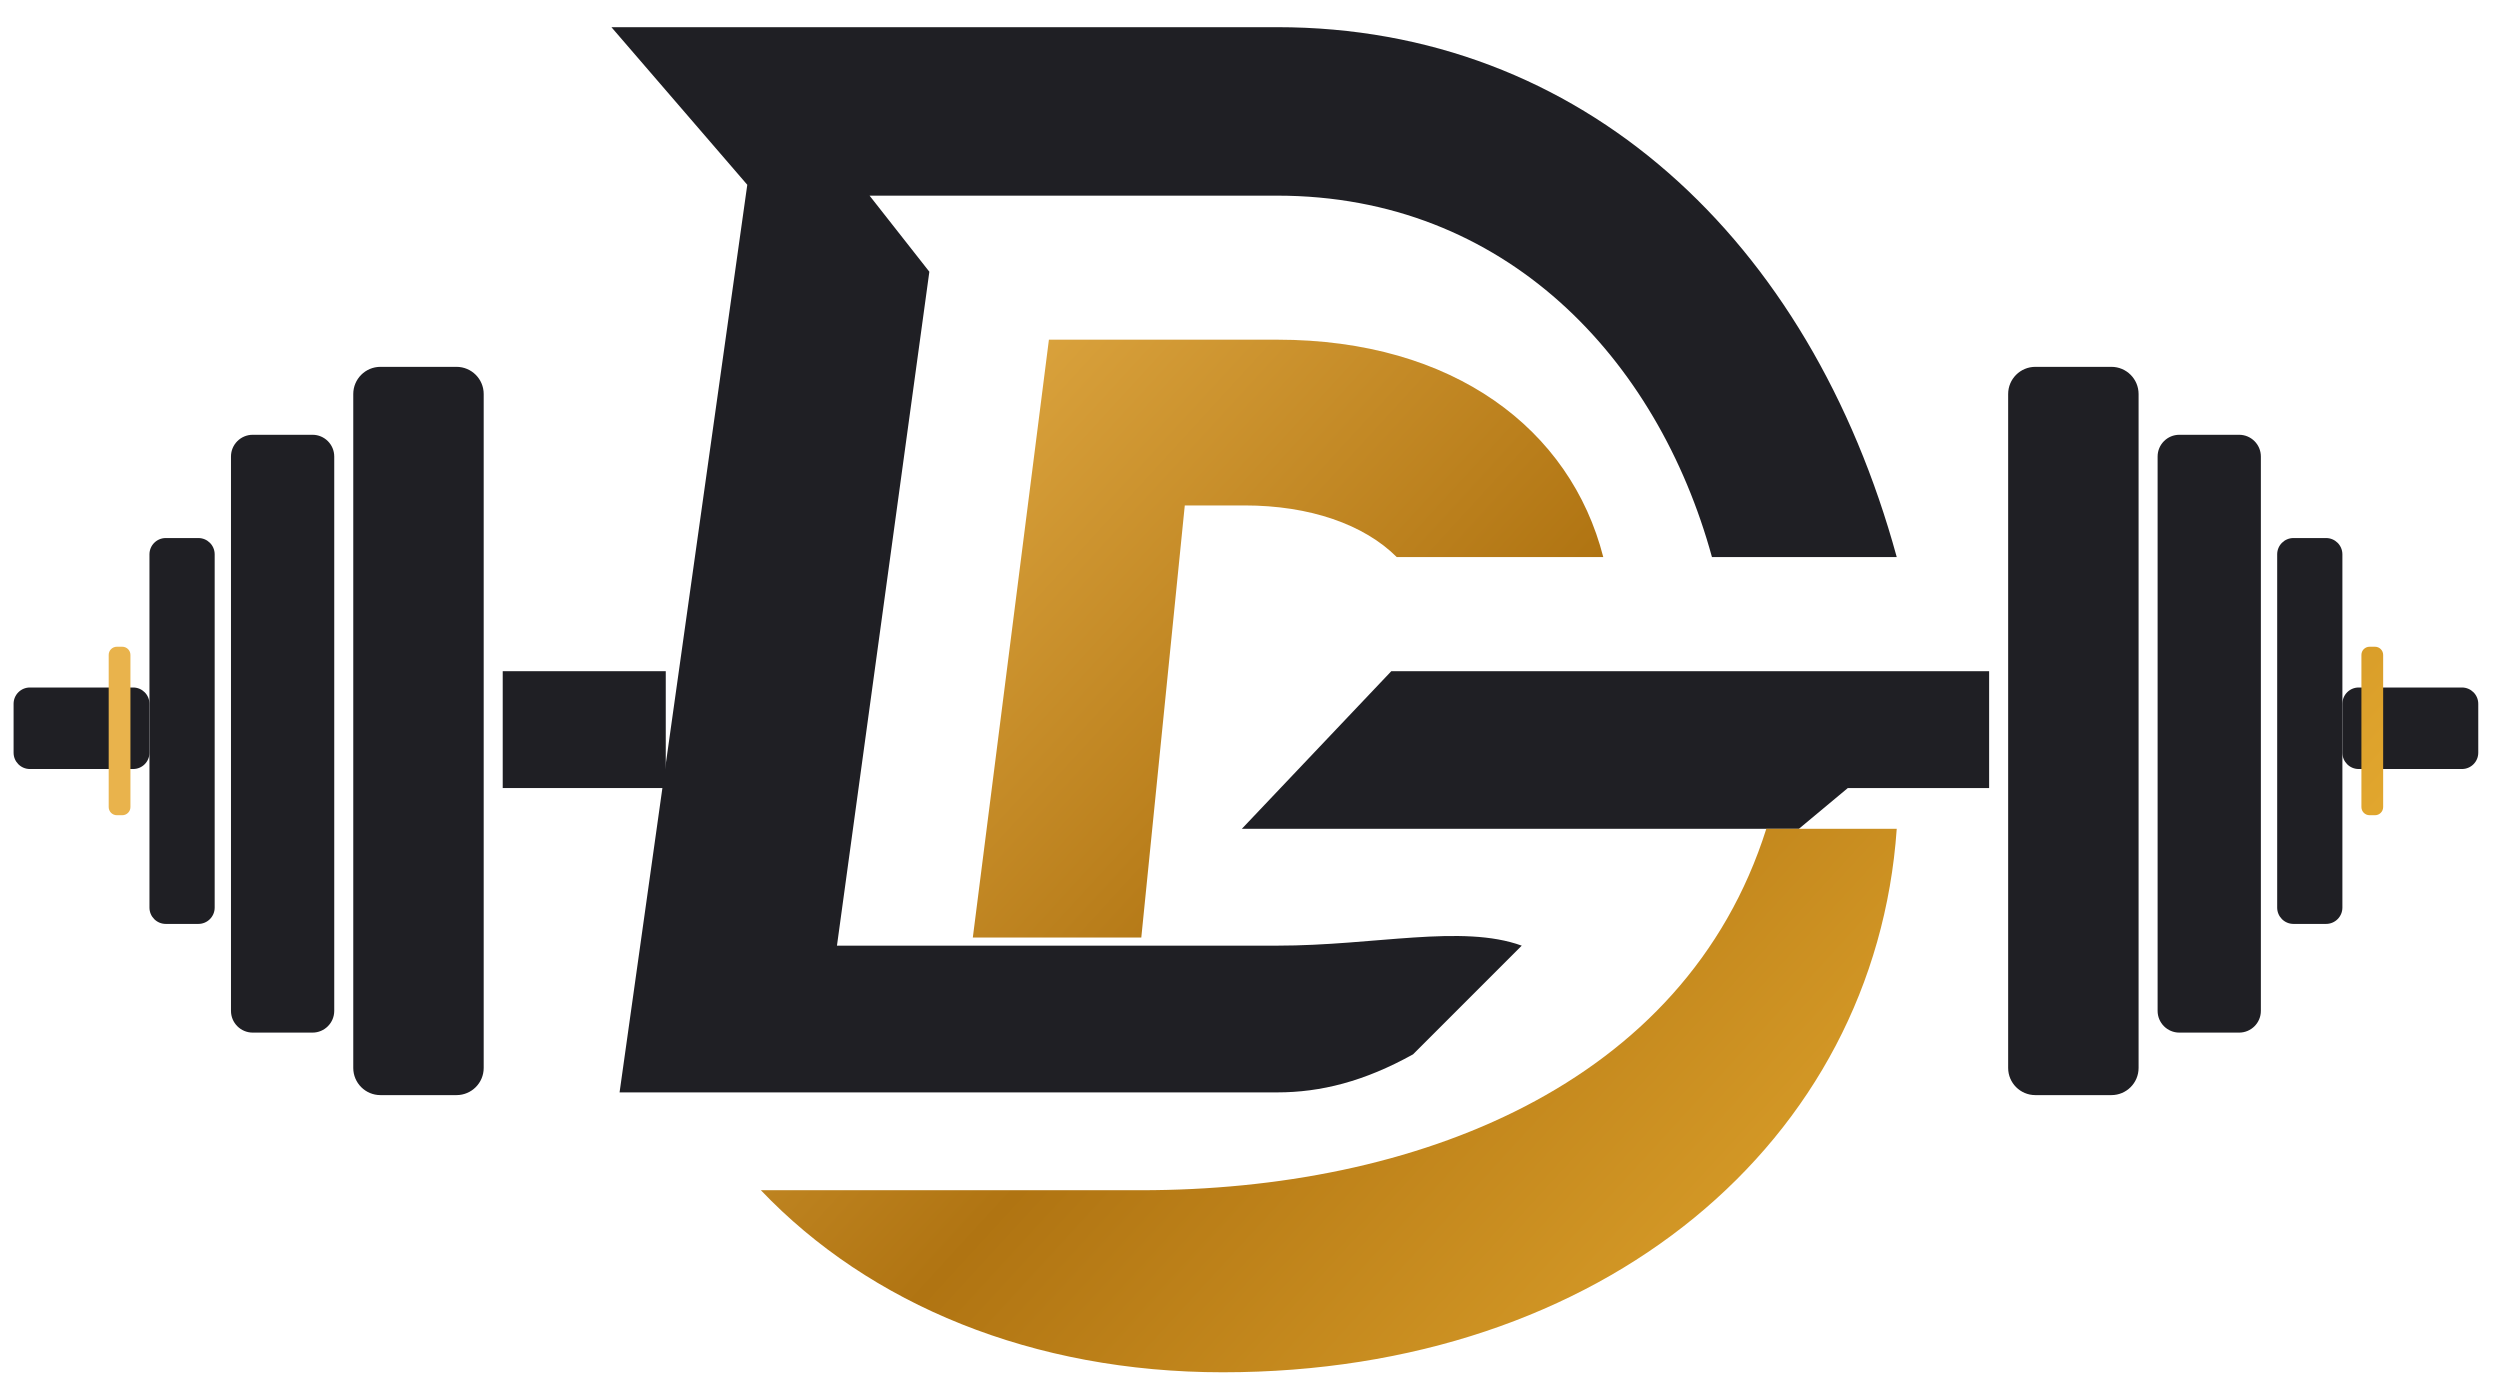
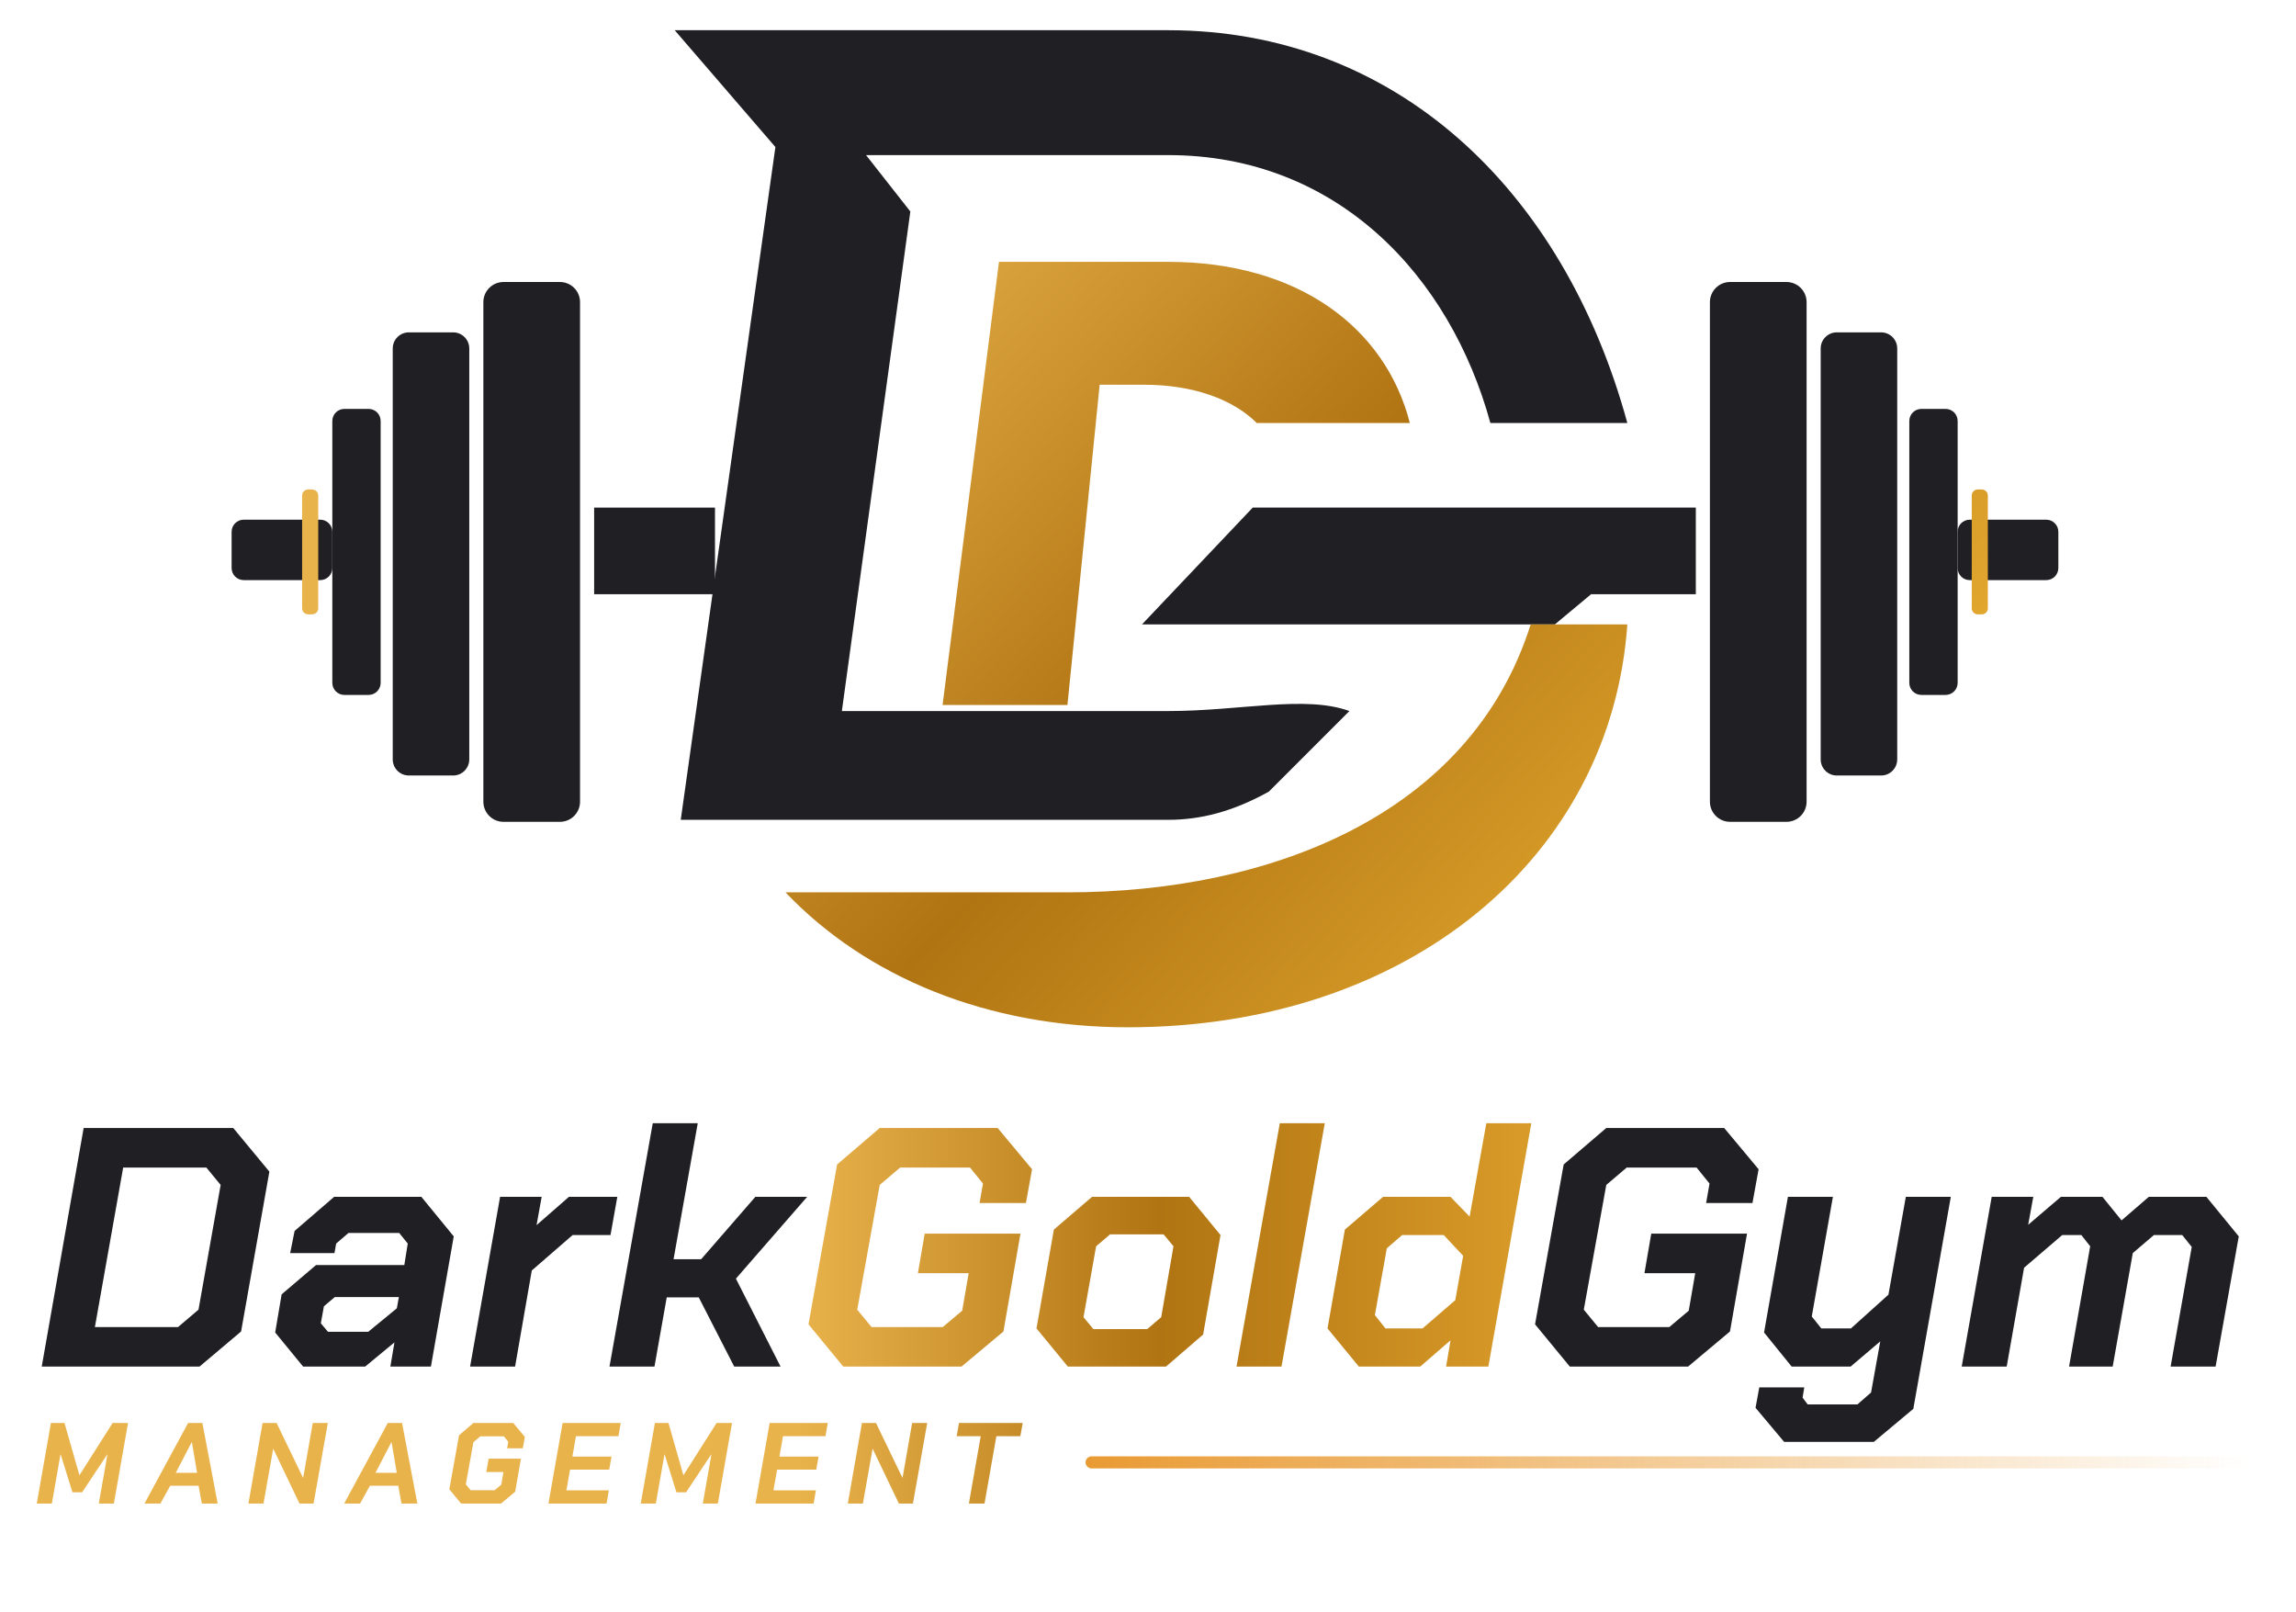
- <svg xmlns="http://www.w3.org/2000/svg" viewBox="170 240 920 515" fill="none">
+ <svg xmlns="http://www.w3.org/2000/svg" viewBox="60 235 1140 800" fill="none">
  <defs>
-     <linearGradient id="dgGold" x1="450" y1="360" x2="870" y2="745" gradientUnits="userSpaceOnUse">
+     <linearGradient id="dgGym" x1="450" y1="360" x2="870" y2="745" gradientUnits="userSpaceOnUse">
      <stop offset="0" stop-color="#e9b34c" />
      <stop offset="0.5" stop-color="#b07412" />
      <stop offset="1" stop-color="#e3a82f" />
+     </linearGradient>
+     <linearGradient id="dgGymWord" x1="456" y1="0" x2="817" y2="0" gradientUnits="userSpaceOnUse">
+       <stop offset="0" stop-color="#e9b34c" />
+       <stop offset="0.5" stop-color="#b07412" />
+       <stop offset="1" stop-color="#d89a28" />
+     </linearGradient>
+     <linearGradient id="dgGymLine" x1="575" y1="0" x2="1177" y2="0" gradientUnits="userSpaceOnUse">
+       <stop offset="0" stop-color="#e8962a" />
+       <stop offset="1" stop-color="#e8962a" stop-opacity="0" />
    </linearGradient>
  </defs>
  <g fill="#1f1f24">
    <rect x="300" y="375" width="48" height="268" rx="10" />
    <rect x="255" y="400" width="38" height="220" rx="8" />
    <rect x="225" y="438" width="24" height="142" rx="6" />
    <rect x="175" y="493" width="50" height="30" rx="6" />
    <rect x="355" y="487" width="60" height="43" />
  </g>
-   <rect x="210" y="478" width="8" height="62" rx="3" fill="url(#dgGold)" />
  <g transform="translate(1257 0) scale(-1 1)" fill="#1f1f24">
    <rect x="300" y="375" width="48" height="268" rx="10" />
    <rect x="255" y="400" width="38" height="220" rx="8" />
    <rect x="225" y="438" width="24" height="142" rx="6" />
    <rect x="175" y="493" width="50" height="30" rx="6" />
  </g>
-   <rect x="1039" y="478" width="8" height="62" rx="3" fill="url(#dgGold)" />
+   <rect x="210" y="478" width="8" height="62" rx="3" fill="url(#dgGym)" />
+   <rect x="1039" y="478" width="8" height="62" rx="3" fill="url(#dgGym)" />
  <path fill="#1f1f24" d="M395 250H640C752 250 836 328 868 445H800C780 372 724 312 640 312H490L512 340L478 588H640C676 588 708 580 730 588L690 628C672 638 656 642 640 642H398L445 308Z" />
  <path fill="#1f1f24" d="M627 545L682 487H902V530H850L832 545Z" />
-   <path fill="url(#dgGold)" d="M556 365H640C705 365 748 398 760 445H684C672 433 652 426 628 426H606L590 585H528Z" />
-   <path fill="url(#dgGold)" d="M868 545C860 660 760 745 620 745C550 745 490 720 450 678H590C690 678 790 640 820 545Z" />
+   <path fill="url(#dgGym)" d="M556 365H640C705 365 748 398 760 445H684C672 433 652 426 628 426H606L590 585H528Z" />
+   <path fill="url(#dgGym)" d="M868 545C860 660 760 745 620 745C550 745 490 720 450 678H590C690 678 790 640 820 545Z" />
+   <path fill="#1f1f24" d="M101.535 795.0H175.816L193.751 816.658L179.707 896.015L159.064 913.443H80.723ZM148.404 893.816 158.557 885.186 169.555 823.257 162.448 814.628H121.162L107.118 893.816ZM196.628 896.523 199.843 877.572 216.932 863.02H260.756L262.448 852.36L258.218 847.115H233.007L226.915 852.36L226.069 857.098H204.073L206.272 846.1L225.9 829.179H269.217L285.291 848.807L273.954 913.443H253.819L255.849 901.43L241.298 913.443H210.503ZM242.821 896.184 257.034 884.509 258.049 878.926H226.239L220.824 883.494L219.301 891.954L222.854 896.184ZM308.303 829.179H328.946L326.408 843.223L342.482 829.179H366.509L363.125 848.13H344.343L324.039 865.728L315.748 913.443H293.413ZM384.107 792.631H406.442L394.428 860.144H408.134L435.037 829.179H460.756L425.393 869.788L447.558 913.443H424.547L406.949 879.095H391.044L384.953 913.443H362.618Z" />
+   <path fill="url(#dgGymWord)" d="M461.433 892.462 475.646 813.105 496.797 795.0H555.342L572.431 815.474L569.386 832.225H546.374L548.066 822.58L541.636 814.628H506.949L496.797 823.257L485.629 885.186L492.736 893.816H528.1L537.745 885.694L540.959 867.081H515.748L519.132 847.453H566.679L558.218 896.015L537.406 913.443H478.692ZM574.631 894.492 583.261 845.423 602.212 829.179H650.435L666.002 848.13L657.372 897.538L638.929 913.443H590.198ZM629.623 894.831 636.56 888.909 642.651 853.714 637.745 847.792H611.179L604.242 853.714L597.981 888.909L602.888 894.831ZM695.443 792.631H717.778L696.289 913.443H673.954ZM719.132 894.492 727.761 845.423 746.712 829.179H780.215L789.69 838.993L797.981 792.631H820.316L798.997 913.443H778.015L780.215 900.415L765.156 913.443H734.699ZM766.34 894.492 782.584 880.448 786.475 858.452 776.831 848.13H756.188L748.574 854.729L742.651 887.893L747.897 894.492Z" />
+   <path fill="#1f1f24" d="M822.178 892.462 836.391 813.105 857.541 795.0H916.086L933.176 815.474L930.13 832.225H907.118L908.81 822.58L902.381 814.628H867.694L857.541 823.257L846.374 885.186L853.481 893.816H888.844L898.489 885.694L901.704 867.081H876.492L879.876 847.453H927.423L918.963 896.015L898.151 913.443H839.437ZM1028.607 829.179 1009.995 934.425 990.367 950.838H945.866L931.653 933.917L933.514 923.765H955.849L955.003 928.841L957.541 932.225H982.245L989.014 926.303L993.582 900.922L978.861 913.443H949.589L935.883 896.523L947.728 829.179H970.063L959.572 888.57L964.31 894.492H979.03L997.643 877.741L1006.272 829.179ZM1048.912 829.179H1069.555L1067.017 843.054L1083.261 829.179H1103.904L1113.379 840.854L1126.915 829.179H1155.511L1171.585 848.807L1160.08 913.443H1137.745L1148.235 854.052L1143.497 848.13H1129.453L1118.963 857.098L1108.98 913.443H1087.321L1097.812 853.714L1093.413 848.13H1083.937L1064.986 864.374L1056.357 913.443H1034.022Z" />
+   <path fill="url(#dgGymWord)" d="M85.286 941.443H92.029L99.4 967.272H99.514L115.914 941.443H123.571L116.543 981.443H109.057L113.343 957.1H113.229L100.771 975.843H95.971L90.143 957.1H90.029L85.743 981.443H78.257ZM153.4 941.443H160.486L168.086 981.443H160.2L158.6 972.586H144.543L139.629 981.443H131.743ZM157.857 966.186 155.286 950.986H155.171L147.286 966.186ZM190.371 941.443H197.343L210.429 968.586H210.543L215.286 941.443H222.771L215.686 981.443H208.714L195.743 954.358H195.629L190.829 981.443H183.343ZM252.543 941.443H259.629L267.229 981.443H259.343L257.743 972.586H243.686L238.771 981.443H230.886ZM257.0 966.186 254.429 950.986H254.314L246.429 966.186ZM283.114 974.358 287.914 947.558 295.057 941.443H314.829L320.6 948.358L319.571 954.015H311.8L312.371 950.758L310.2 948.072H298.486L295.057 950.986L291.286 971.9L293.686 974.815H305.629L308.886 972.072L309.971 965.786H301.457L302.6 959.158H318.657L315.8 975.558L308.771 981.443H288.943ZM339.343 941.443H368.2L367.057 948.015H345.971L344.2 958.129H363.629L362.486 964.586H343.057L341.229 974.872H362.314L361.171 981.443H332.314ZM385.171 941.443H391.914L399.286 967.272H399.4L415.8 941.443H423.457L416.429 981.443H408.943L413.229 957.1H413.114L400.657 975.843H395.857L390.029 957.1H389.914L385.629 981.443H378.143ZM442.143 941.443H471.0L469.857 948.015H448.771L447 958.129H466.429L465.286 964.586H445.857L444.029 974.872H465.114L463.971 981.443H435.114ZM487.971 941.443H494.943L508.029 968.586H508.143L512.886 941.443H520.371L513.286 981.443H506.314L493.343 954.358H493.229L488.429 981.443H480.943ZM546.943 948.015H535L536.143 941.443H567.8L566.6 948.015H554.714L548.829 981.443H541.057Z" />
+   <rect x="599" y="958" width="578" height="6" rx="3" fill="url(#dgGymLine)" />
</svg>
